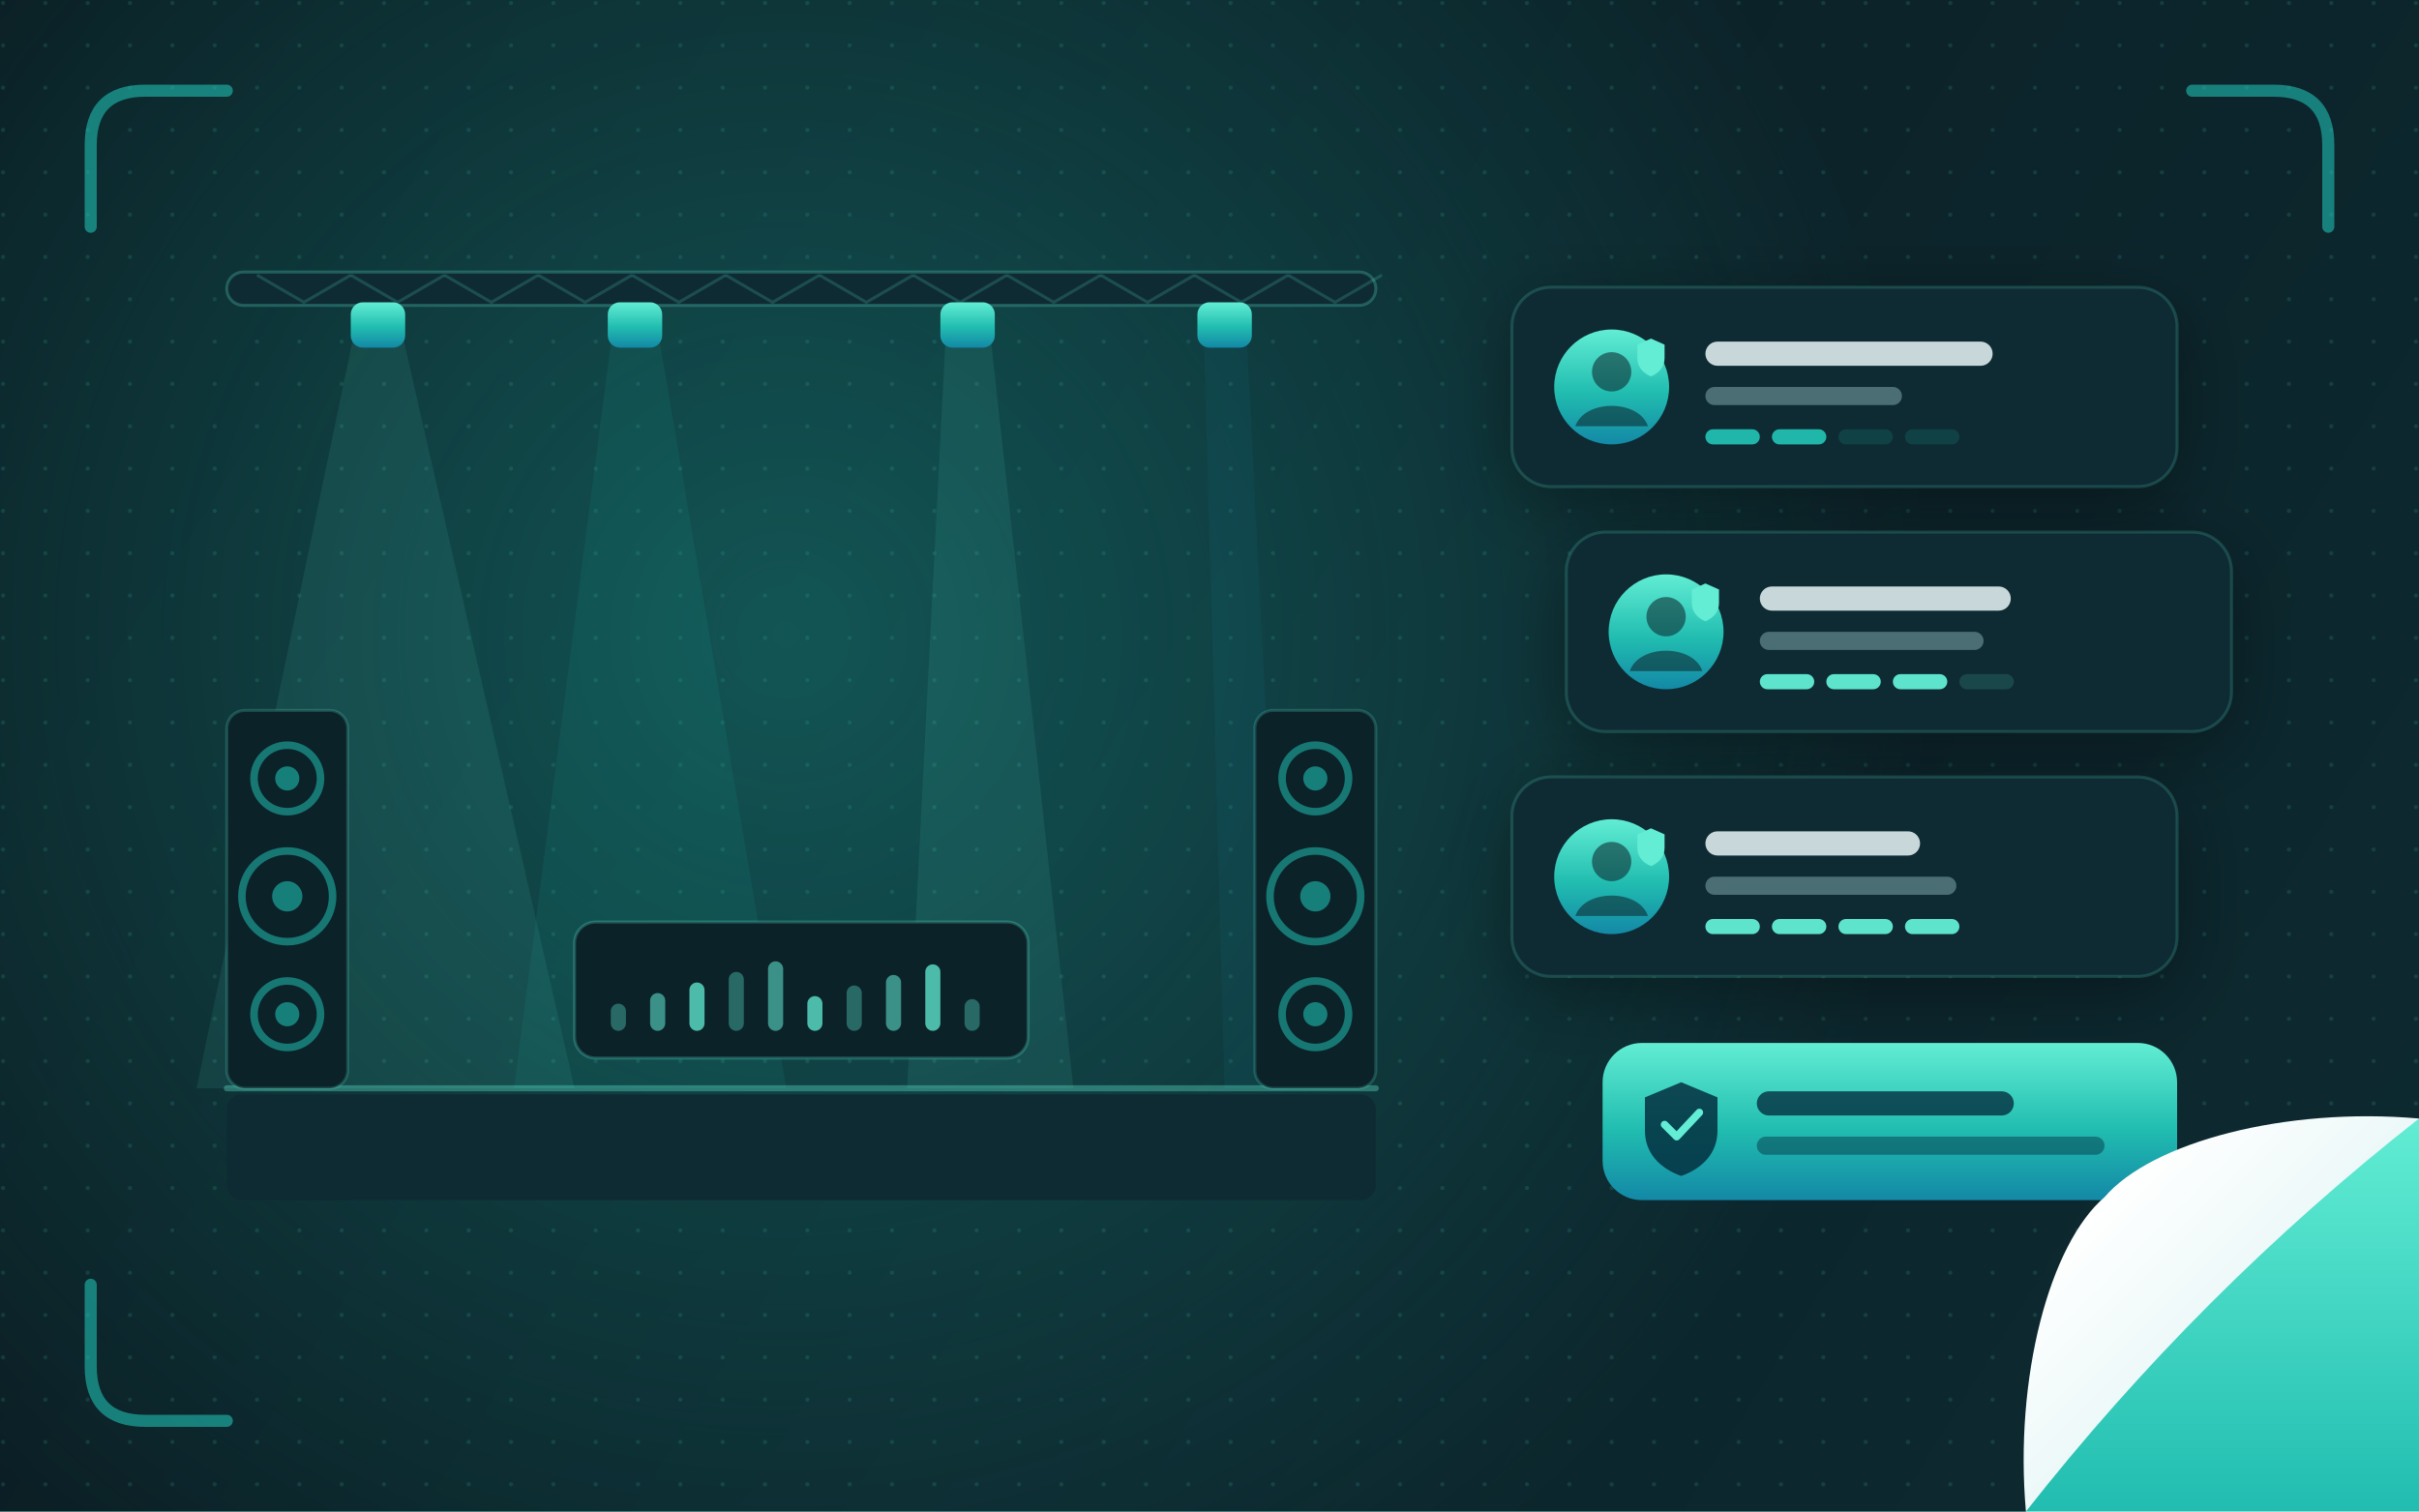
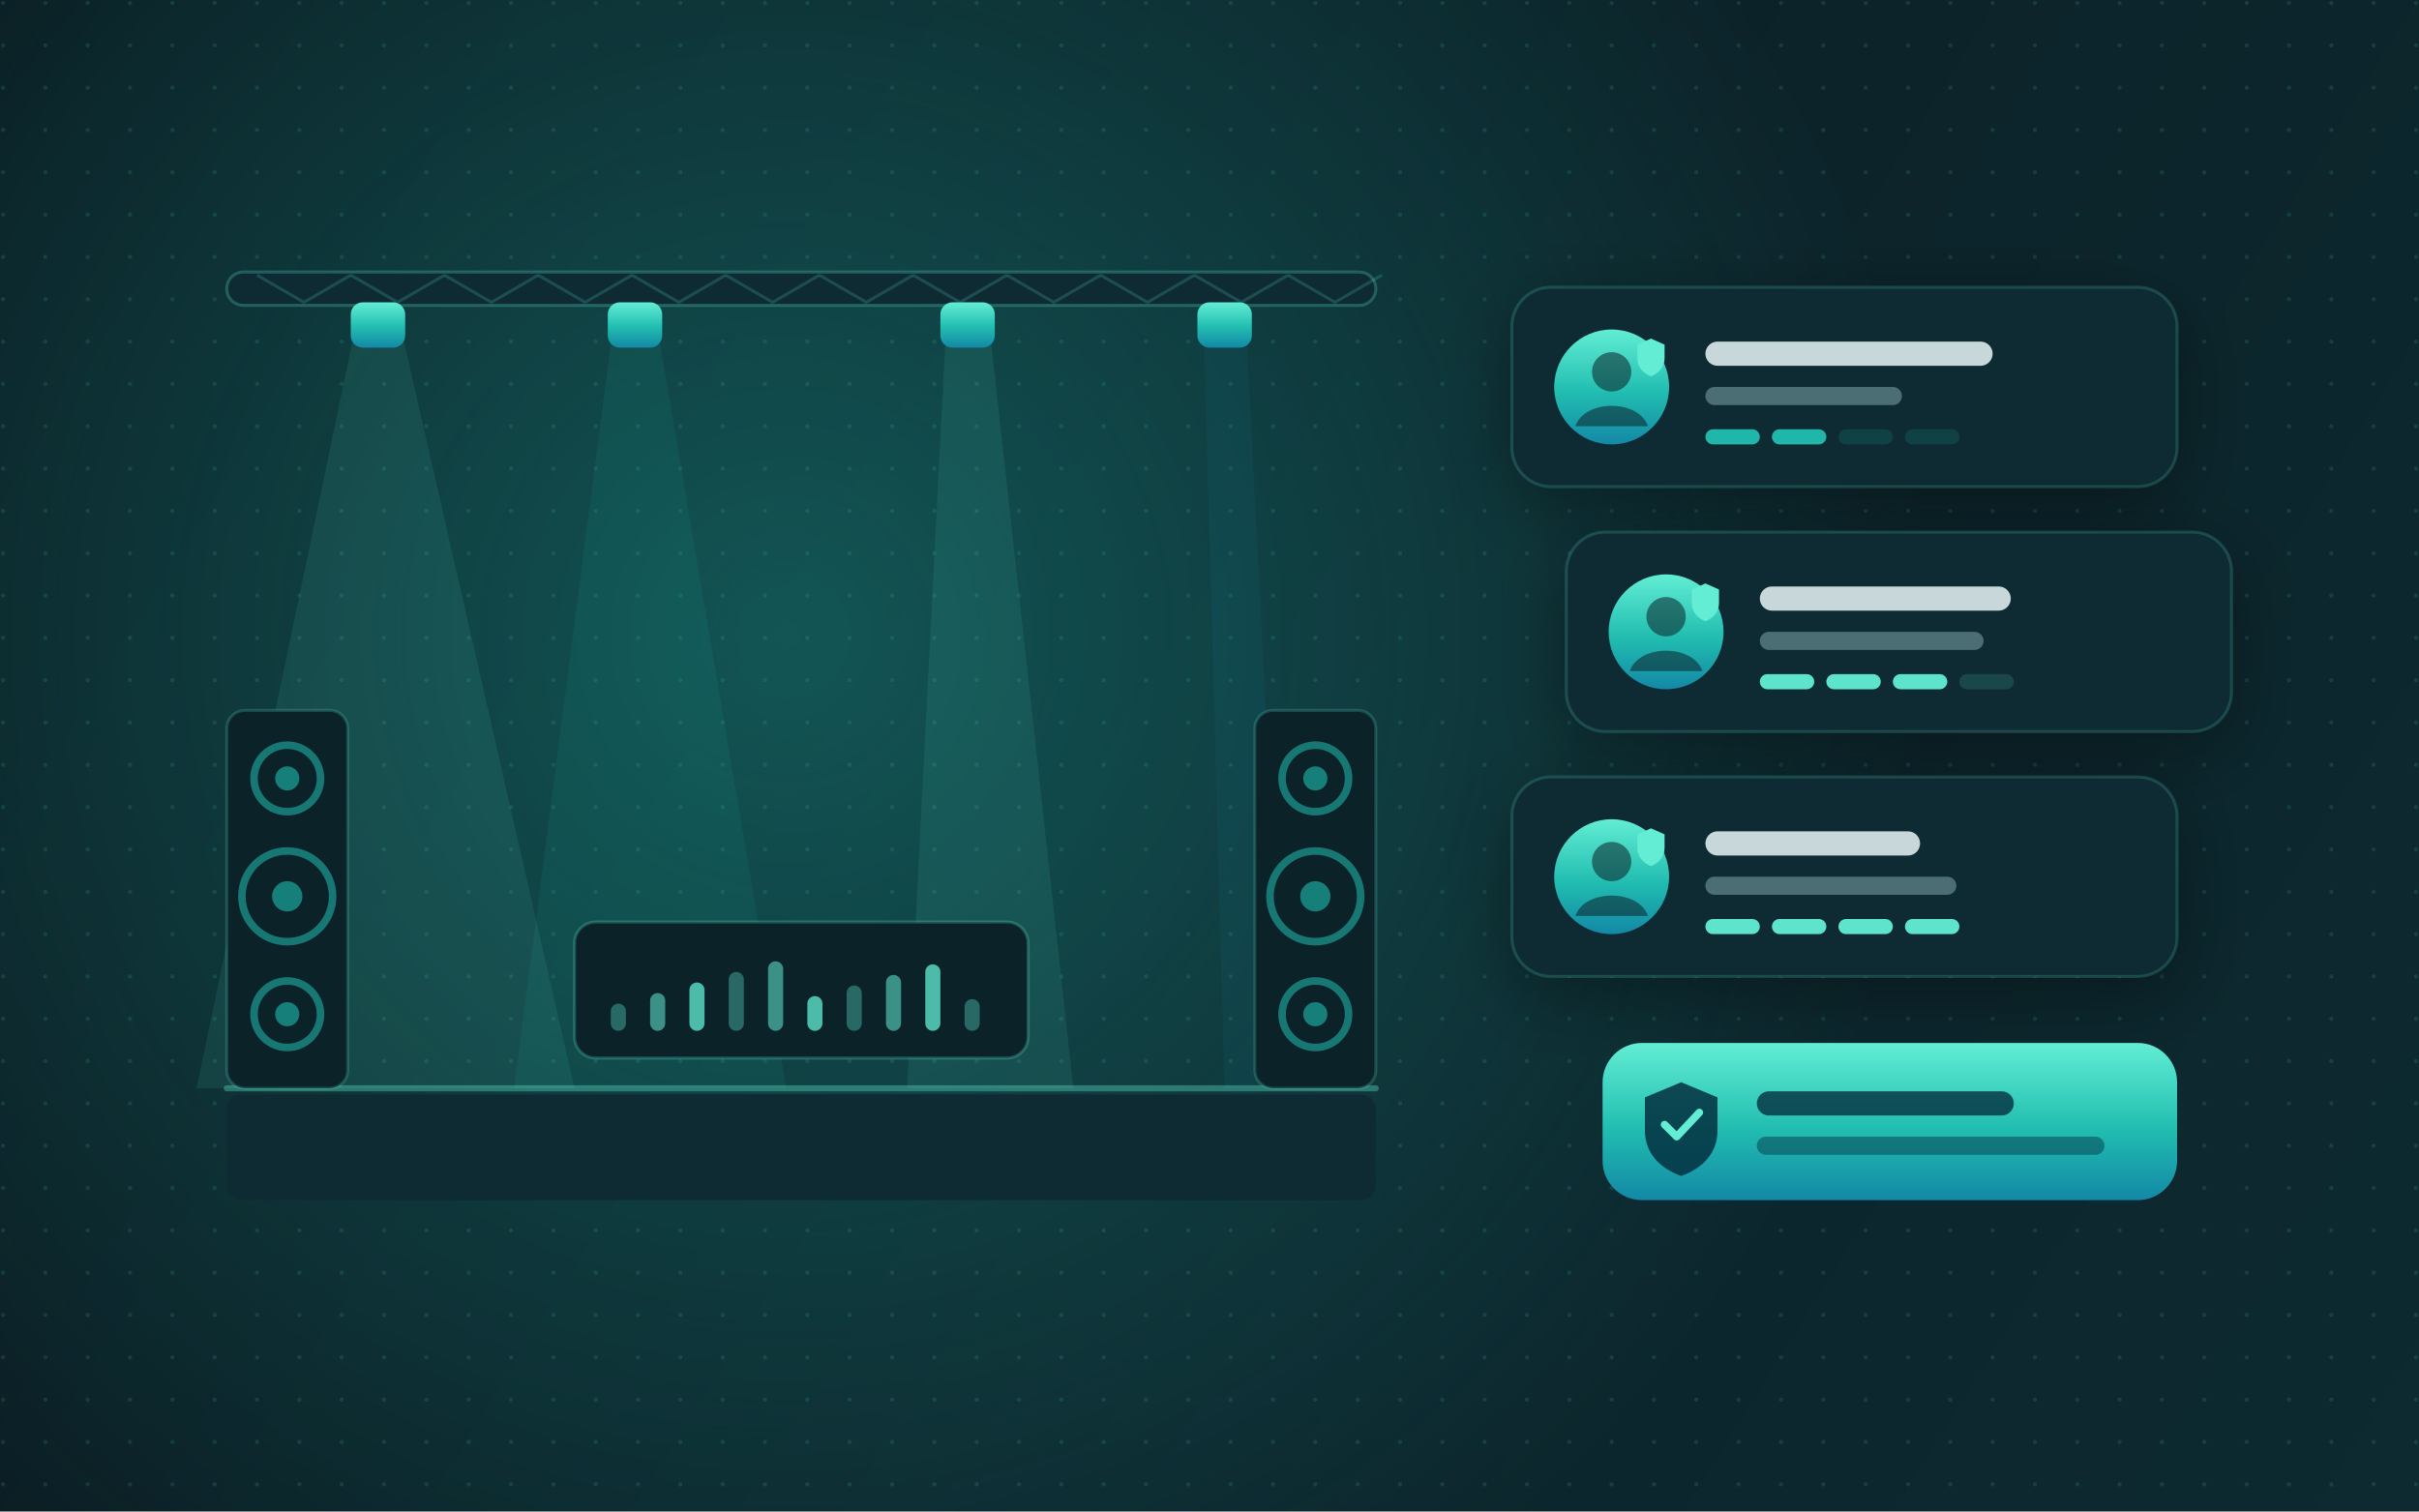
<svg xmlns="http://www.w3.org/2000/svg" width="1600" height="1000" viewBox="0 0 1600 1000" role="img">
  <defs>
    <linearGradient id="th-bg" x1="0" y1="0" x2="1600" y2="1000" gradientUnits="userSpaceOnUse">
      <stop offset="0" stop-color="#0A1A20" />
      <stop offset="1" stop-color="#0D2A31" />
    </linearGradient>
    <radialGradient id="th-glow" cx="520" cy="420" r="760" gradientUnits="userSpaceOnUse">
      <stop offset="0" stop-color="#21BDB0" stop-opacity="0.34" />
      <stop offset="1" stop-color="#21BDB0" stop-opacity="0" />
    </radialGradient>
    <linearGradient id="th-tile" x1="0" y1="0" x2="0" y2="1">
      <stop offset="0" stop-color="#62EDD4" />
      <stop offset="0.55" stop-color="#21BDB0" />
      <stop offset="1" stop-color="#1388A6" />
    </linearGradient>
-     <linearGradient id="th-back" x1="0" y1="740" x2="0" y2="1000" gradientUnits="userSpaceOnUse">
-       <stop offset="0" stop-color="#62EDD4" />
-       <stop offset="1" stop-color="#21BDB0" />
-     </linearGradient>
-     <linearGradient id="th-flap" x1="1574" y1="974" x2="1392" y2="792" gradientUnits="userSpaceOnUse">
-       <stop offset="0" stop-color="#A6D3D6" />
-       <stop offset="0.5" stop-color="#E9F7F7" />
-       <stop offset="1" stop-color="#FFFFFF" />
-     </linearGradient>
    <linearGradient id="th-line" x1="0" y1="0" x2="1" y2="0">
      <stop offset="0" stop-color="#62EDD4" stop-opacity="0" />
      <stop offset="0.5" stop-color="#62EDD4" />
      <stop offset="1" stop-color="#62EDD4" stop-opacity="0" />
    </linearGradient>
    <pattern id="th-dots" width="28" height="28" patternUnits="userSpaceOnUse">
      <circle cx="2" cy="2" r="1.4" fill="#62EDD4" fill-opacity="0.12" />
    </pattern>
    <filter id="th-soft" x="-30%" y="-30%" width="160%" height="160%">
      <feGaussianBlur stdDeviation="24" />
    </filter>
-     <clipPath id="th-cut">
-       <path d="M0 0H1600V740Q1390 790 1340 1000H0Z" />
-     </clipPath>
  </defs>
-   <rect width="1600" height="1000" fill="url(#th-back)" />
-   <g clip-path="url(#th-cut)">
-     <rect width="1600" height="1000" fill="url(#th-bg)" />
-     <rect width="1600" height="1000" fill="url(#th-dots)" />
-     <rect width="1600" height="1000" fill="url(#th-glow)" />
-     <rect x="150" y="180" width="760" height="22" rx="11" fill="#0E2B33" stroke="#62EDD4" stroke-opacity="0.25" stroke-width="2" />
-     <path d="M170 182L201 200L232 182" fill="none" stroke="#62EDD4" stroke-opacity="0.18" stroke-width="2" />
-     <path d="M232 182L263 200L294 182" fill="none" stroke="#62EDD4" stroke-opacity="0.18" stroke-width="2" />
-     <path d="M294 182L325 200L356 182" fill="none" stroke="#62EDD4" stroke-opacity="0.18" stroke-width="2" />
-     <path d="M356 182L387 200L418 182" fill="none" stroke="#62EDD4" stroke-opacity="0.18" stroke-width="2" />
-     <path d="M418 182L449 200L480 182" fill="none" stroke="#62EDD4" stroke-opacity="0.18" stroke-width="2" />
-     <path d="M480 182L511 200L542 182" fill="none" stroke="#62EDD4" stroke-opacity="0.18" stroke-width="2" />
-     <path d="M542 182L573 200L604 182" fill="none" stroke="#62EDD4" stroke-opacity="0.18" stroke-width="2" />
-     <path d="M604 182L635 200L666 182" fill="none" stroke="#62EDD4" stroke-opacity="0.18" stroke-width="2" />
-     <path d="M666 182L697 200L728 182" fill="none" stroke="#62EDD4" stroke-opacity="0.18" stroke-width="2" />
-     <path d="M728 182L759 200L790 182" fill="none" stroke="#62EDD4" stroke-opacity="0.18" stroke-width="2" />
-     <path d="M790 182L821 200L852 182" fill="none" stroke="#62EDD4" stroke-opacity="0.18" stroke-width="2" />
-     <path d="M852 182L883 200L914 182" fill="none" stroke="#62EDD4" stroke-opacity="0.18" stroke-width="2" />
-     <path d="M236 212L130 720H380L264 212Z" fill="#62EDD4" fill-opacity="0.09" />
-     <rect x="232" y="200" width="36" height="30" rx="8" fill="url(#th-tile)" />
-     <path d="M406 212L340 720H520L434 212Z" fill="#21BDB0" fill-opacity="0.09" />
-     <rect x="402" y="200" width="36" height="30" rx="8" fill="url(#th-tile)" />
-     <path d="M626 212L600 720H710L654 212Z" fill="#62EDD4" fill-opacity="0.09" />
-     <rect x="622" y="200" width="36" height="30" rx="8" fill="url(#th-tile)" />
-     <path d="M796 212L810 720H850L824 212Z" fill="#1388A6" fill-opacity="0.09" />
-     <rect x="792" y="200" width="36" height="30" rx="8" fill="url(#th-tile)" />
-     <path d="M150 720H910" stroke="#62EDD4" stroke-opacity="0.35" stroke-width="4" stroke-linecap="round" />
-     <rect x="150" y="724" width="760" height="70" rx="10" fill="#0E2B33" />
-     <rect x="150" y="470" width="80" height="250" rx="12" fill="#0B2229" stroke="#62EDD4" stroke-opacity="0.2" stroke-width="2" />
-     <circle cx="190" cy="515" r="22" fill="none" stroke="#21BDB0" stroke-opacity="0.55" stroke-width="5" />
-     <circle cx="190" cy="515" r="8" fill="#21BDB0" fill-opacity="0.6" />
-     <circle cx="190" cy="593" r="30" fill="none" stroke="#21BDB0" stroke-opacity="0.55" stroke-width="5" />
-     <circle cx="190" cy="593" r="10" fill="#21BDB0" fill-opacity="0.6" />
-     <circle cx="190" cy="671" r="22" fill="none" stroke="#21BDB0" stroke-opacity="0.55" stroke-width="5" />
-     <circle cx="190" cy="671" r="8" fill="#21BDB0" fill-opacity="0.6" />
-     <rect x="830" y="470" width="80" height="250" rx="12" fill="#0B2229" stroke="#62EDD4" stroke-opacity="0.2" stroke-width="2" />
-     <circle cx="870" cy="515" r="22" fill="none" stroke="#21BDB0" stroke-opacity="0.55" stroke-width="5" />
-     <circle cx="870" cy="515" r="8" fill="#21BDB0" fill-opacity="0.6" />
-     <circle cx="870" cy="593" r="30" fill="none" stroke="#21BDB0" stroke-opacity="0.55" stroke-width="5" />
-     <circle cx="870" cy="593" r="10" fill="#21BDB0" fill-opacity="0.6" />
-     <circle cx="870" cy="671" r="22" fill="none" stroke="#21BDB0" stroke-opacity="0.55" stroke-width="5" />
-     <circle cx="870" cy="671" r="8" fill="#21BDB0" fill-opacity="0.6" />
-     <rect x="380" y="610" width="300" height="90" rx="14" fill="#0B2229" stroke="#62EDD4" stroke-opacity="0.25" stroke-width="2" />
-     <rect x="404" y="664" width="10" height="18" rx="5" fill="#62EDD4" fill-opacity="0.35" />
-     <rect x="430" y="657" width="10" height="25" rx="5" fill="#62EDD4" fill-opacity="0.55" />
-     <rect x="456" y="650" width="10" height="32" rx="5" fill="#62EDD4" fill-opacity="0.75" />
-     <rect x="482" y="643" width="10" height="39" rx="5" fill="#62EDD4" fill-opacity="0.35" />
-     <rect x="508" y="636" width="10" height="46" rx="5" fill="#62EDD4" fill-opacity="0.55" />
-     <rect x="534" y="659" width="10" height="23" rx="5" fill="#62EDD4" fill-opacity="0.75" />
-     <rect x="560" y="652" width="10" height="30" rx="5" fill="#62EDD4" fill-opacity="0.35" />
-     <rect x="586" y="645" width="10" height="37" rx="5" fill="#62EDD4" fill-opacity="0.55" />
-     <rect x="612" y="638" width="10" height="44" rx="5" fill="#62EDD4" fill-opacity="0.75" />
-     <rect x="638" y="661" width="10" height="21" rx="5" fill="#62EDD4" fill-opacity="0.35" />
-     <rect x="1000" y="202" width="440" height="132" rx="26" fill="#000" fill-opacity="0.35" filter="url(#th-soft)" />
-     <rect x="1000" y="190" width="440" height="132" rx="26" fill="#0E2B33" stroke="#62EDD4" stroke-opacity="0.18" stroke-width="2" />
-     <circle cx="1066" cy="256" r="38" fill="url(#th-tile)" />
-     <circle cx="1066" cy="246" r="13" fill="#0B2229" fill-opacity="0.55" />
-     <path d="M1042 282C1048 264 1084 264 1090 282" fill="#0B2229" fill-opacity="0.55" />
-     <path d="M1092 224l9 4v9c0 6-4 10-9 12-5-2-9-6-9-12v-9Z" fill="#62EDD4" />
-     <rect x="1128" y="226" width="190" height="16" rx="8" fill="#E9F7F7" fill-opacity="0.85" />
-     <rect x="1128" y="256" width="130" height="12" rx="6" fill="#A6D3D6" fill-opacity="0.4" />
-     <rect x="1128" y="284" width="36" height="10" rx="5" fill="#21BDB0" fill-opacity="0.95" />
-     <rect x="1172" y="284" width="36" height="10" rx="5" fill="#21BDB0" fill-opacity="0.95" />
-     <rect x="1216" y="284" width="36" height="10" rx="5" fill="#21BDB0" fill-opacity="0.15" />
-     <rect x="1260" y="284" width="36" height="10" rx="5" fill="#21BDB0" fill-opacity="0.15" />
-     <rect x="1036" y="364" width="440" height="132" rx="26" fill="#000" fill-opacity="0.35" filter="url(#th-soft)" />
-     <rect x="1036" y="352" width="440" height="132" rx="26" fill="#0E2B33" stroke="#62EDD4" stroke-opacity="0.18" stroke-width="2" />
-     <circle cx="1102" cy="418" r="38" fill="url(#th-tile)" />
-     <circle cx="1102" cy="408" r="13" fill="#0B2229" fill-opacity="0.55" />
-     <path d="M1078 444C1084 426 1120 426 1126 444" fill="#0B2229" fill-opacity="0.55" />
-     <path d="M1128 386l9 4v9c0 6-4 10-9 12-5-2-9-6-9-12v-9Z" fill="#62EDD4" />
-     <rect x="1164" y="388" width="166" height="16" rx="8" fill="#E9F7F7" fill-opacity="0.85" />
-     <rect x="1164" y="418" width="148" height="12" rx="6" fill="#A6D3D6" fill-opacity="0.4" />
-     <rect x="1164" y="446" width="36" height="10" rx="5" fill="#62EDD4" fill-opacity="0.95" />
-     <rect x="1208" y="446" width="36" height="10" rx="5" fill="#62EDD4" fill-opacity="0.95" />
-     <rect x="1252" y="446" width="36" height="10" rx="5" fill="#62EDD4" fill-opacity="0.95" />
-     <rect x="1296" y="446" width="36" height="10" rx="5" fill="#62EDD4" fill-opacity="0.15" />
-     <rect x="1000" y="526" width="440" height="132" rx="26" fill="#000" fill-opacity="0.35" filter="url(#th-soft)" />
-     <rect x="1000" y="514" width="440" height="132" rx="26" fill="#0E2B33" stroke="#62EDD4" stroke-opacity="0.18" stroke-width="2" />
-     <circle cx="1066" cy="580" r="38" fill="url(#th-tile)" />
-     <circle cx="1066" cy="570" r="13" fill="#0B2229" fill-opacity="0.55" />
-     <path d="M1042 606C1048 588 1084 588 1090 606" fill="#0B2229" fill-opacity="0.55" />
-     <path d="M1092 548l9 4v9c0 6-4 10-9 12-5-2-9-6-9-12v-9Z" fill="#62EDD4" />
-     <rect x="1128" y="550" width="142" height="16" rx="8" fill="#E9F7F7" fill-opacity="0.85" />
-     <rect x="1128" y="580" width="166" height="12" rx="6" fill="#A6D3D6" fill-opacity="0.4" />
-     <rect x="1128" y="608" width="36" height="10" rx="5" fill="#62EDD4" fill-opacity="0.95" />
-     <rect x="1172" y="608" width="36" height="10" rx="5" fill="#62EDD4" fill-opacity="0.95" />
-     <rect x="1216" y="608" width="36" height="10" rx="5" fill="#62EDD4" fill-opacity="0.95" />
-     <rect x="1260" y="608" width="36" height="10" rx="5" fill="#62EDD4" fill-opacity="0.95" />
-     <rect x="1060" y="690" width="380" height="104" rx="26" fill="url(#th-tile)" />
-     <path d="M1112 716l24 10v22c0 15-10 25-24 30-14-5-24-15-24-30v-22Z" fill="#043040" fill-opacity="0.85" />
-     <path d="M1101 744l8 8 15-16" fill="none" stroke="#62EDD4" stroke-width="5" stroke-linecap="round" stroke-linejoin="round" />
-     <rect x="1162" y="722" width="170" height="16" rx="8" fill="#043040" fill-opacity="0.8" />
-     <rect x="1162" y="752" width="230" height="12" rx="6" fill="#043040" fill-opacity="0.45" />
-   </g>
-   <path d="M1600 740C1511.6 732.2 1423.2 755.6 1392 792C1355.6 823.2 1332.2 911.6 1340 1000Q1454.4 854.4 1600 740Z" fill="url(#th-flap)" />
-   <path d="M60 150V96Q60 60 96 60H150M1540 150V96Q1540 60 1504 60H1450M60 850V904Q60 940 96 940H150" fill="none" stroke="#21BDB0" stroke-opacity="0.6" stroke-width="8" stroke-linecap="round" />
+   <rect width="1600" height="1000" fill="url(#th-bg)" />
+   <rect width="1600" height="1000" fill="url(#th-dots)" />
+   <rect width="1600" height="1000" fill="url(#th-glow)" />
+   <rect x="150" y="180" width="760" height="22" rx="11" fill="#0E2B33" stroke="#62EDD4" stroke-opacity="0.25" stroke-width="2" />
+   <path d="M170 182L201 200L232 182" fill="none" stroke="#62EDD4" stroke-opacity="0.18" stroke-width="2" />
+   <path d="M232 182L263 200L294 182" fill="none" stroke="#62EDD4" stroke-opacity="0.18" stroke-width="2" />
+   <path d="M294 182L325 200L356 182" fill="none" stroke="#62EDD4" stroke-opacity="0.18" stroke-width="2" />
+   <path d="M356 182L387 200L418 182" fill="none" stroke="#62EDD4" stroke-opacity="0.18" stroke-width="2" />
+   <path d="M418 182L449 200L480 182" fill="none" stroke="#62EDD4" stroke-opacity="0.18" stroke-width="2" />
+   <path d="M480 182L511 200L542 182" fill="none" stroke="#62EDD4" stroke-opacity="0.18" stroke-width="2" />
+   <path d="M542 182L573 200L604 182" fill="none" stroke="#62EDD4" stroke-opacity="0.18" stroke-width="2" />
+   <path d="M604 182L635 200L666 182" fill="none" stroke="#62EDD4" stroke-opacity="0.18" stroke-width="2" />
+   <path d="M666 182L697 200L728 182" fill="none" stroke="#62EDD4" stroke-opacity="0.18" stroke-width="2" />
+   <path d="M728 182L759 200L790 182" fill="none" stroke="#62EDD4" stroke-opacity="0.18" stroke-width="2" />
+   <path d="M790 182L821 200L852 182" fill="none" stroke="#62EDD4" stroke-opacity="0.18" stroke-width="2" />
+   <path d="M852 182L883 200L914 182" fill="none" stroke="#62EDD4" stroke-opacity="0.18" stroke-width="2" />
+   <path d="M236 212L130 720H380L264 212Z" fill="#62EDD4" fill-opacity="0.09" />
+   <rect x="232" y="200" width="36" height="30" rx="8" fill="url(#th-tile)" />
+   <path d="M406 212L340 720H520L434 212Z" fill="#21BDB0" fill-opacity="0.09" />
+   <rect x="402" y="200" width="36" height="30" rx="8" fill="url(#th-tile)" />
+   <path d="M626 212L600 720H710L654 212Z" fill="#62EDD4" fill-opacity="0.09" />
+   <rect x="622" y="200" width="36" height="30" rx="8" fill="url(#th-tile)" />
+   <path d="M796 212L810 720H850L824 212Z" fill="#1388A6" fill-opacity="0.09" />
+   <rect x="792" y="200" width="36" height="30" rx="8" fill="url(#th-tile)" />
+   <path d="M150 720H910" stroke="#62EDD4" stroke-opacity="0.35" stroke-width="4" stroke-linecap="round" />
+   <rect x="150" y="724" width="760" height="70" rx="10" fill="#0E2B33" />
+   <rect x="150" y="470" width="80" height="250" rx="12" fill="#0B2229" stroke="#62EDD4" stroke-opacity="0.2" stroke-width="2" />
+   <circle cx="190" cy="515" r="22" fill="none" stroke="#21BDB0" stroke-opacity="0.55" stroke-width="5" />
+   <circle cx="190" cy="515" r="8" fill="#21BDB0" fill-opacity="0.6" />
+   <circle cx="190" cy="593" r="30" fill="none" stroke="#21BDB0" stroke-opacity="0.55" stroke-width="5" />
+   <circle cx="190" cy="593" r="10" fill="#21BDB0" fill-opacity="0.6" />
+   <circle cx="190" cy="671" r="22" fill="none" stroke="#21BDB0" stroke-opacity="0.55" stroke-width="5" />
+   <circle cx="190" cy="671" r="8" fill="#21BDB0" fill-opacity="0.6" />
+   <rect x="830" y="470" width="80" height="250" rx="12" fill="#0B2229" stroke="#62EDD4" stroke-opacity="0.2" stroke-width="2" />
+   <circle cx="870" cy="515" r="22" fill="none" stroke="#21BDB0" stroke-opacity="0.55" stroke-width="5" />
+   <circle cx="870" cy="515" r="8" fill="#21BDB0" fill-opacity="0.6" />
+   <circle cx="870" cy="593" r="30" fill="none" stroke="#21BDB0" stroke-opacity="0.55" stroke-width="5" />
+   <circle cx="870" cy="593" r="10" fill="#21BDB0" fill-opacity="0.6" />
+   <circle cx="870" cy="671" r="22" fill="none" stroke="#21BDB0" stroke-opacity="0.55" stroke-width="5" />
+   <circle cx="870" cy="671" r="8" fill="#21BDB0" fill-opacity="0.6" />
+   <rect x="380" y="610" width="300" height="90" rx="14" fill="#0B2229" stroke="#62EDD4" stroke-opacity="0.25" stroke-width="2" />
+   <rect x="404" y="664" width="10" height="18" rx="5" fill="#62EDD4" fill-opacity="0.35" />
+   <rect x="430" y="657" width="10" height="25" rx="5" fill="#62EDD4" fill-opacity="0.55" />
+   <rect x="456" y="650" width="10" height="32" rx="5" fill="#62EDD4" fill-opacity="0.75" />
+   <rect x="482" y="643" width="10" height="39" rx="5" fill="#62EDD4" fill-opacity="0.35" />
+   <rect x="508" y="636" width="10" height="46" rx="5" fill="#62EDD4" fill-opacity="0.55" />
+   <rect x="534" y="659" width="10" height="23" rx="5" fill="#62EDD4" fill-opacity="0.75" />
+   <rect x="560" y="652" width="10" height="30" rx="5" fill="#62EDD4" fill-opacity="0.35" />
+   <rect x="586" y="645" width="10" height="37" rx="5" fill="#62EDD4" fill-opacity="0.55" />
+   <rect x="612" y="638" width="10" height="44" rx="5" fill="#62EDD4" fill-opacity="0.75" />
+   <rect x="638" y="661" width="10" height="21" rx="5" fill="#62EDD4" fill-opacity="0.35" />
+   <rect x="1000" y="202" width="440" height="132" rx="26" fill="#000" fill-opacity="0.35" filter="url(#th-soft)" />
+   <rect x="1000" y="190" width="440" height="132" rx="26" fill="#0E2B33" stroke="#62EDD4" stroke-opacity="0.18" stroke-width="2" />
+   <circle cx="1066" cy="256" r="38" fill="url(#th-tile)" />
+   <circle cx="1066" cy="246" r="13" fill="#0B2229" fill-opacity="0.55" />
+   <path d="M1042 282C1048 264 1084 264 1090 282" fill="#0B2229" fill-opacity="0.55" />
+   <path d="M1092 224l9 4v9c0 6-4 10-9 12-5-2-9-6-9-12v-9Z" fill="#62EDD4" />
+   <rect x="1128" y="226" width="190" height="16" rx="8" fill="#E9F7F7" fill-opacity="0.85" />
+   <rect x="1128" y="256" width="130" height="12" rx="6" fill="#A6D3D6" fill-opacity="0.4" />
+   <rect x="1128" y="284" width="36" height="10" rx="5" fill="#21BDB0" fill-opacity="0.95" />
+   <rect x="1172" y="284" width="36" height="10" rx="5" fill="#21BDB0" fill-opacity="0.95" />
+   <rect x="1216" y="284" width="36" height="10" rx="5" fill="#21BDB0" fill-opacity="0.15" />
+   <rect x="1260" y="284" width="36" height="10" rx="5" fill="#21BDB0" fill-opacity="0.15" />
+   <rect x="1036" y="364" width="440" height="132" rx="26" fill="#000" fill-opacity="0.35" filter="url(#th-soft)" />
+   <rect x="1036" y="352" width="440" height="132" rx="26" fill="#0E2B33" stroke="#62EDD4" stroke-opacity="0.18" stroke-width="2" />
+   <circle cx="1102" cy="418" r="38" fill="url(#th-tile)" />
+   <circle cx="1102" cy="408" r="13" fill="#0B2229" fill-opacity="0.55" />
+   <path d="M1078 444C1084 426 1120 426 1126 444" fill="#0B2229" fill-opacity="0.55" />
+   <path d="M1128 386l9 4v9c0 6-4 10-9 12-5-2-9-6-9-12v-9Z" fill="#62EDD4" />
+   <rect x="1164" y="388" width="166" height="16" rx="8" fill="#E9F7F7" fill-opacity="0.85" />
+   <rect x="1164" y="418" width="148" height="12" rx="6" fill="#A6D3D6" fill-opacity="0.4" />
+   <rect x="1164" y="446" width="36" height="10" rx="5" fill="#62EDD4" fill-opacity="0.95" />
+   <rect x="1208" y="446" width="36" height="10" rx="5" fill="#62EDD4" fill-opacity="0.95" />
+   <rect x="1252" y="446" width="36" height="10" rx="5" fill="#62EDD4" fill-opacity="0.95" />
+   <rect x="1296" y="446" width="36" height="10" rx="5" fill="#62EDD4" fill-opacity="0.15" />
+   <rect x="1000" y="526" width="440" height="132" rx="26" fill="#000" fill-opacity="0.35" filter="url(#th-soft)" />
+   <rect x="1000" y="514" width="440" height="132" rx="26" fill="#0E2B33" stroke="#62EDD4" stroke-opacity="0.18" stroke-width="2" />
+   <circle cx="1066" cy="580" r="38" fill="url(#th-tile)" />
+   <circle cx="1066" cy="570" r="13" fill="#0B2229" fill-opacity="0.55" />
+   <path d="M1042 606C1048 588 1084 588 1090 606" fill="#0B2229" fill-opacity="0.55" />
+   <path d="M1092 548l9 4v9c0 6-4 10-9 12-5-2-9-6-9-12v-9Z" fill="#62EDD4" />
+   <rect x="1128" y="550" width="142" height="16" rx="8" fill="#E9F7F7" fill-opacity="0.85" />
+   <rect x="1128" y="580" width="166" height="12" rx="6" fill="#A6D3D6" fill-opacity="0.4" />
+   <rect x="1128" y="608" width="36" height="10" rx="5" fill="#62EDD4" fill-opacity="0.95" />
+   <rect x="1172" y="608" width="36" height="10" rx="5" fill="#62EDD4" fill-opacity="0.95" />
+   <rect x="1216" y="608" width="36" height="10" rx="5" fill="#62EDD4" fill-opacity="0.95" />
+   <rect x="1260" y="608" width="36" height="10" rx="5" fill="#62EDD4" fill-opacity="0.95" />
+   <rect x="1060" y="690" width="380" height="104" rx="26" fill="url(#th-tile)" />
+   <path d="M1112 716l24 10v22c0 15-10 25-24 30-14-5-24-15-24-30v-22Z" fill="#043040" fill-opacity="0.85" />
+   <path d="M1101 744l8 8 15-16" fill="none" stroke="#62EDD4" stroke-width="5" stroke-linecap="round" stroke-linejoin="round" />
+   <rect x="1162" y="722" width="170" height="16" rx="8" fill="#043040" fill-opacity="0.8" />
+   <rect x="1162" y="752" width="230" height="12" rx="6" fill="#043040" fill-opacity="0.45" />
</svg>
